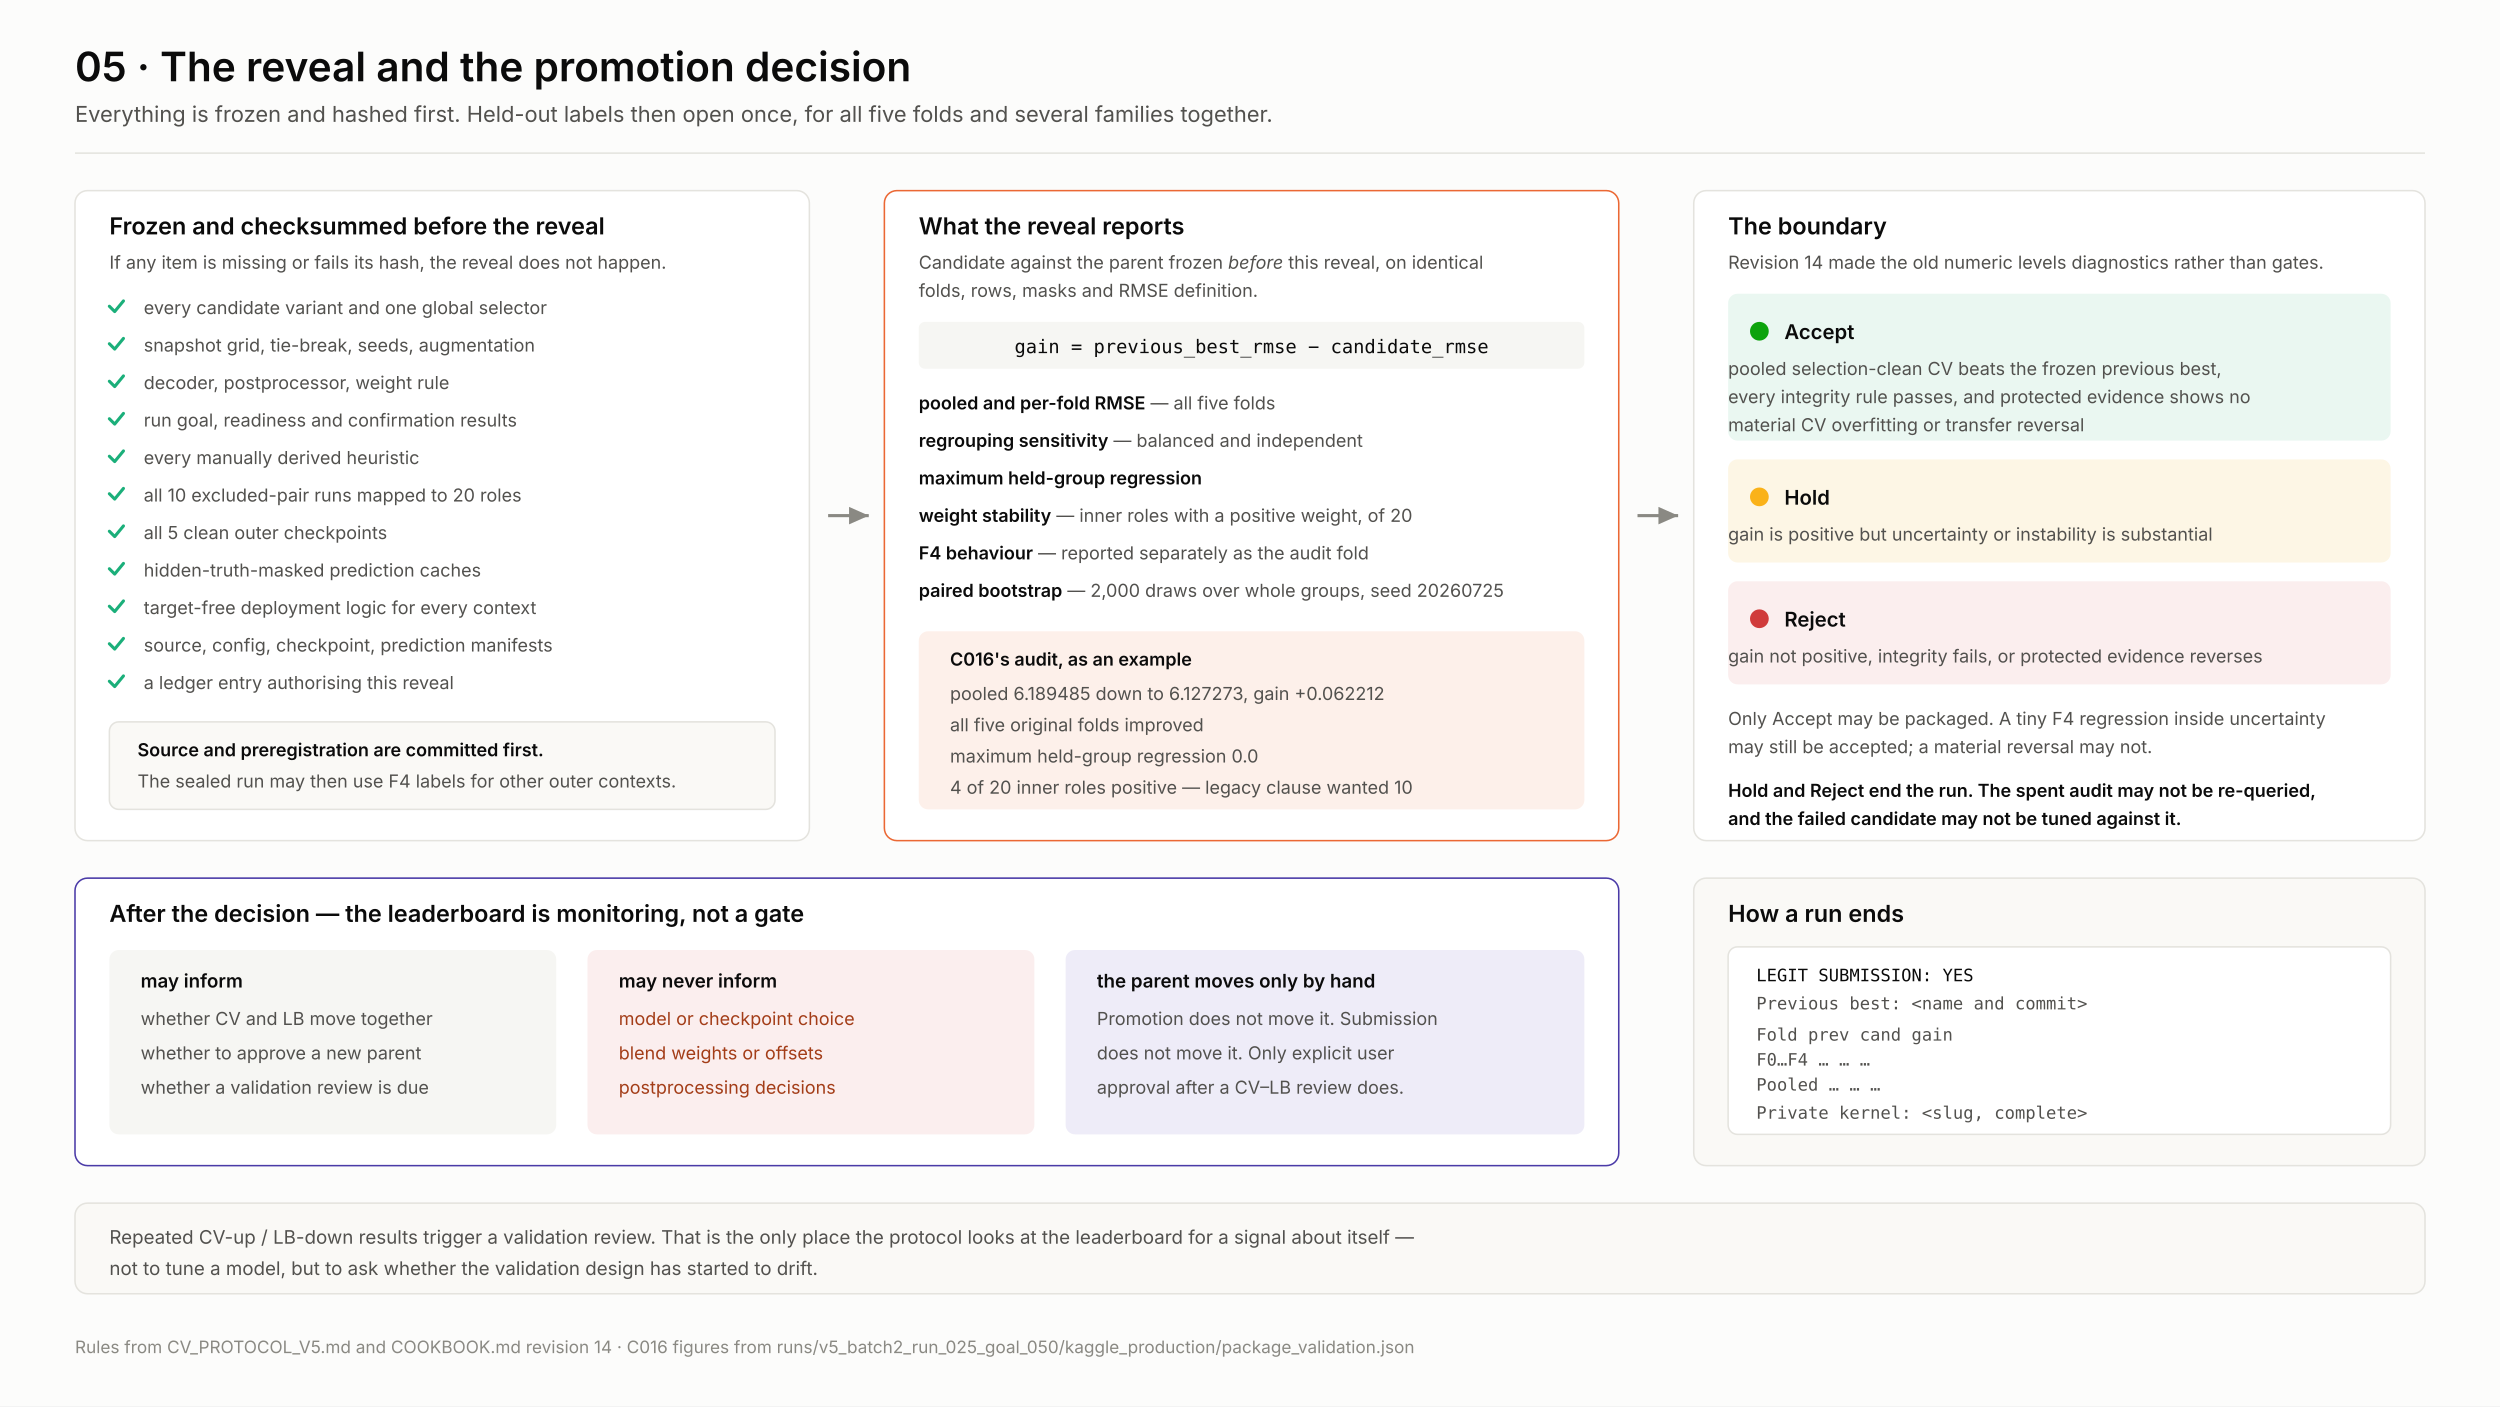
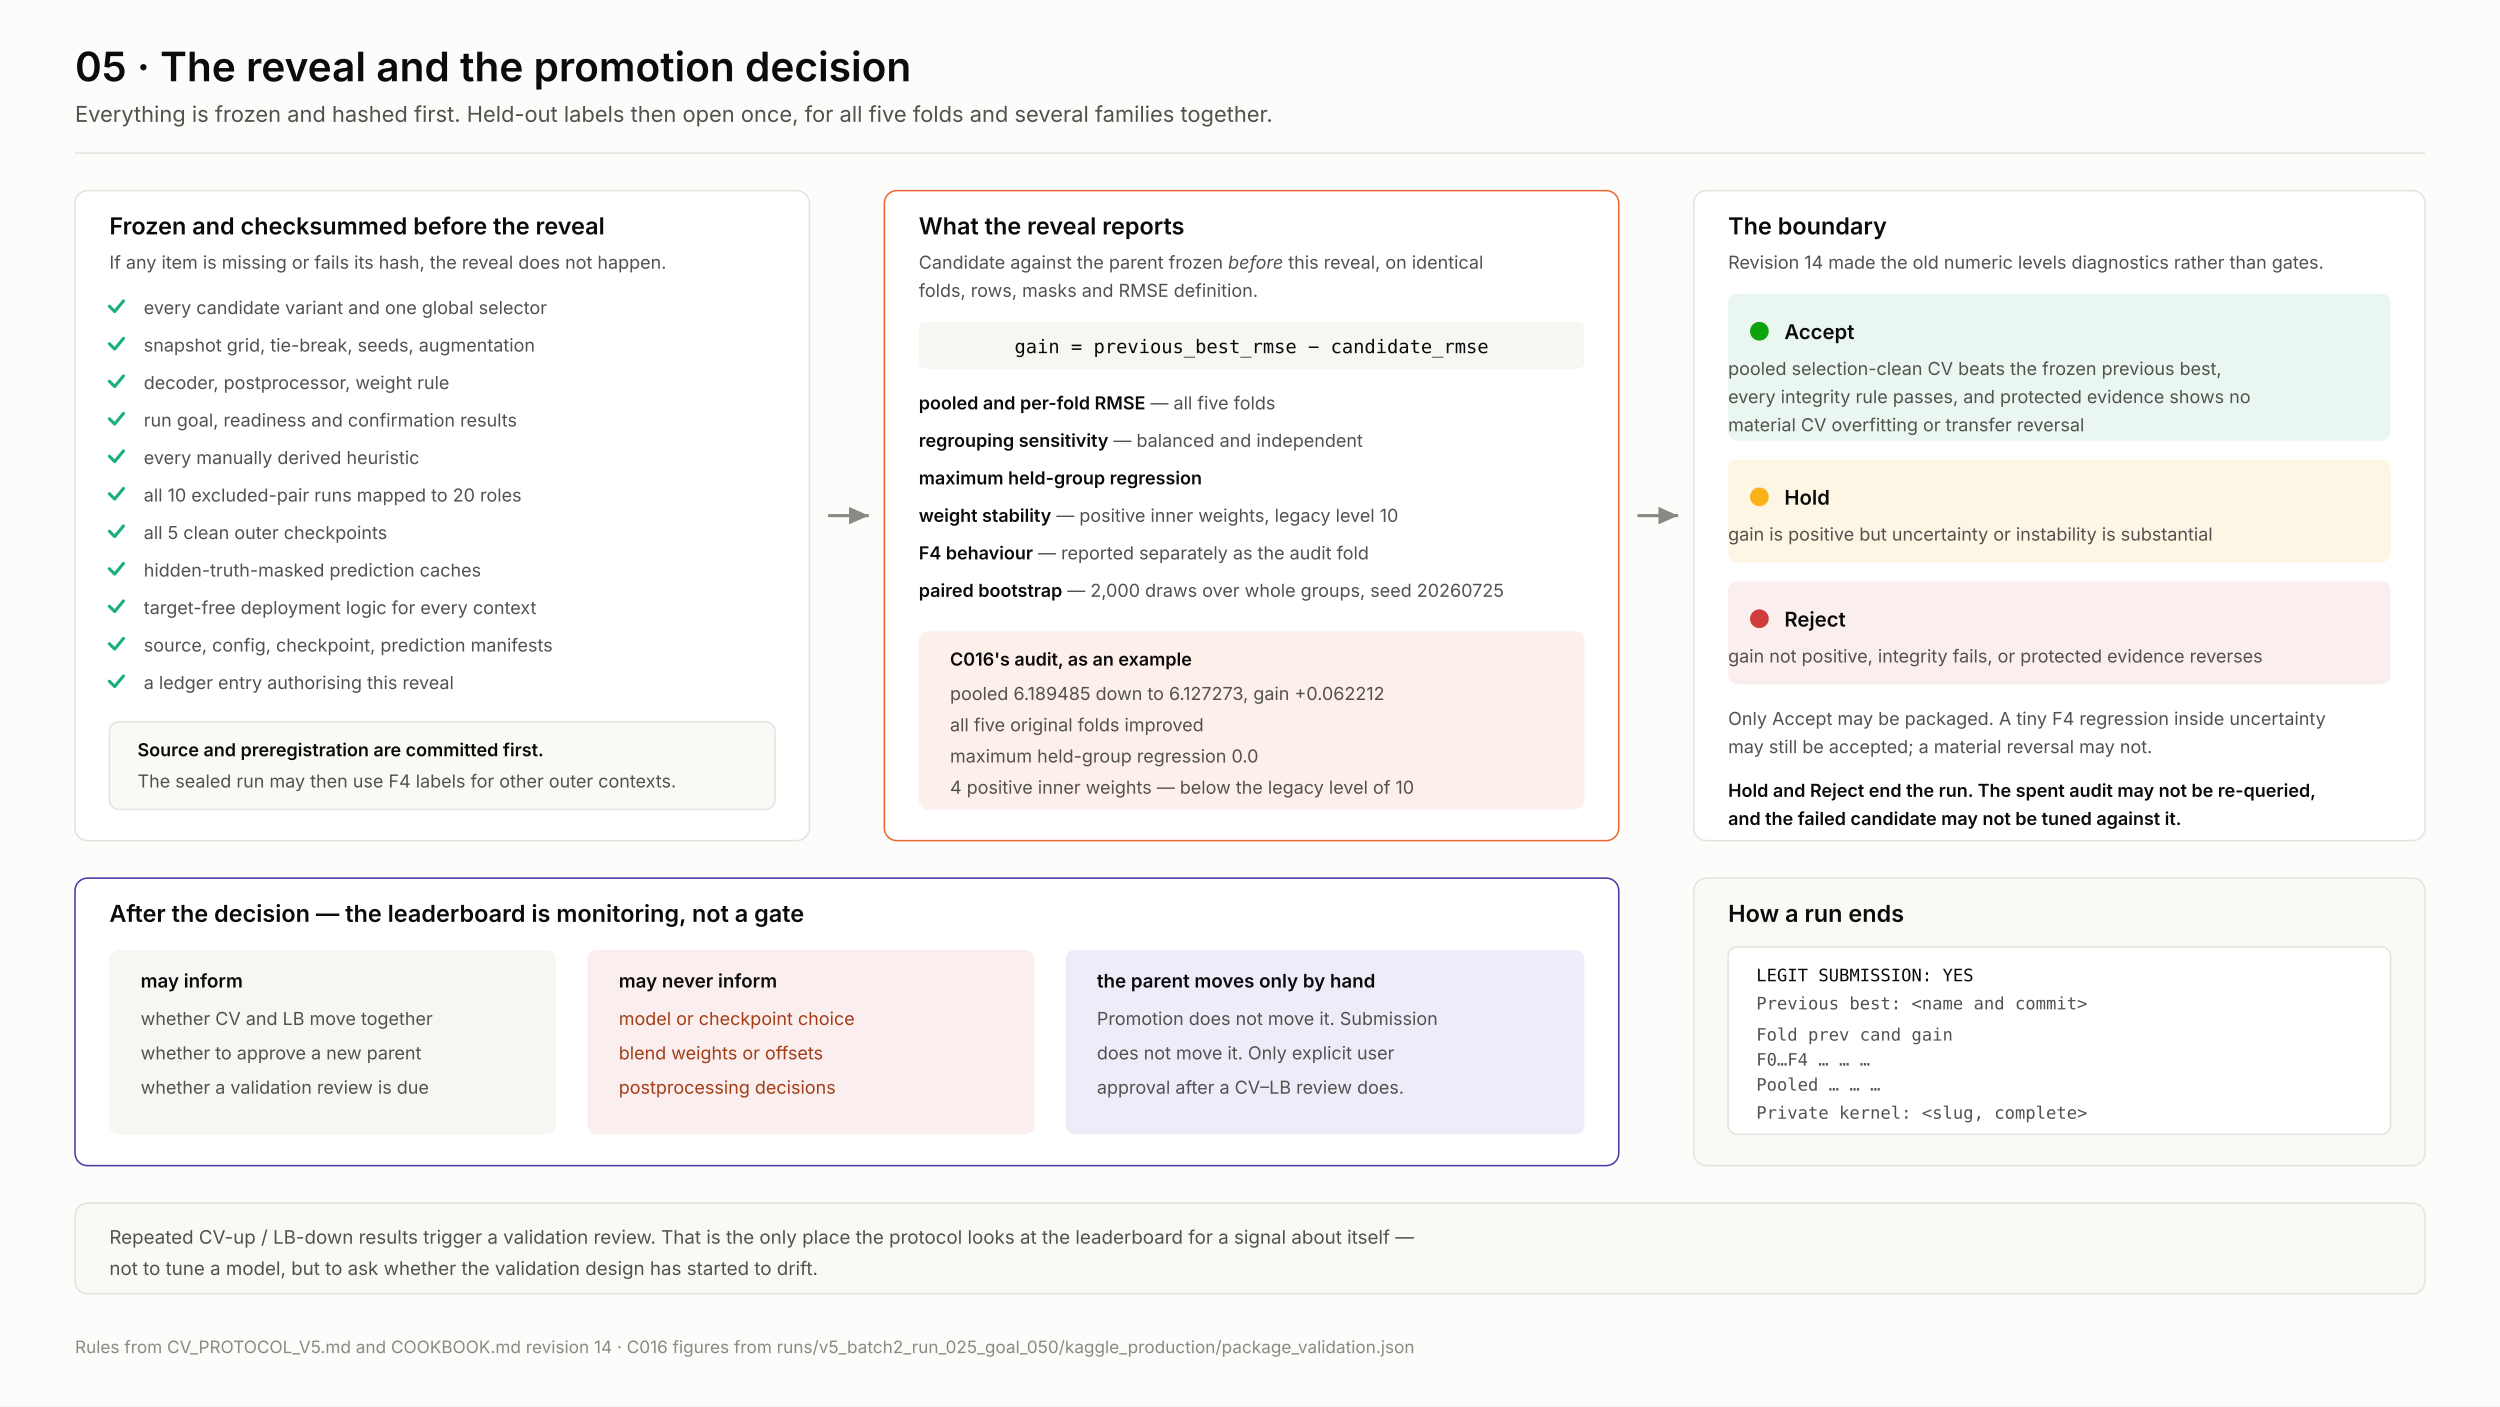
<svg xmlns="http://www.w3.org/2000/svg" viewBox="0 0 1600 900" width="1600" height="900" font-family="Inter, 'Helvetica Neue', Helvetica, Arial, sans-serif">
  <defs>
    <marker id="arrow" viewBox="0 0 10 10" refX="9" refY="5" markerWidth="7" markerHeight="7" orient="auto-start-reverse">
      <path d="M 0 1 L 9 5 L 0 9 z" fill="#8a8983" />
    </marker>
    <g id="tick">
      <path d="M 0 4 L 3.4 7.4 L 9 0.6" fill="none" stroke="#1baf7a" stroke-width="2" stroke-linecap="round" stroke-linejoin="round" />
    </g>
  </defs>
  <rect width="1600" height="900" fill="#fcfcfb" />
  <text x="48" y="52" font-size="26" font-weight="600" fill="#0b0b0b">05 · The reveal and the promotion decision</text>
  <text x="48" y="78" font-size="14" fill="#52514e">Everything is frozen and hashed first. Held-out labels then open once, for all five folds and several families together.</text>
  <line x1="48" y1="98" x2="1552" y2="98" stroke="#e4e3de" />
  <rect x="48" y="122" width="470" height="416" rx="8" fill="#ffffff" stroke="#e4e3de" />
  <text x="70" y="150" font-size="15" font-weight="600" fill="#0b0b0b">Frozen and checksummed before the reveal</text>
  <text x="70" y="172" font-size="11.5" fill="#52514e">If any item is missing or fails its hash, the reveal does not happen.</text>
  <g font-size="11.5" fill="#52514e">
    <use href="#tick" x="70" y="192" />
    <text x="92" y="201">every candidate variant and one global selector</text>
    <use href="#tick" x="70" y="216" />
    <text x="92" y="225">snapshot grid, tie-break, seeds, augmentation</text>
    <use href="#tick" x="70" y="240" />
    <text x="92" y="249">decoder, postprocessor, weight rule</text>
    <use href="#tick" x="70" y="264" />
    <text x="92" y="273">run goal, readiness and confirmation results</text>
    <use href="#tick" x="70" y="288" />
    <text x="92" y="297">every manually derived heuristic</text>
    <use href="#tick" x="70" y="312" />
    <text x="92" y="321">all 10 excluded-pair runs mapped to 20 roles</text>
    <use href="#tick" x="70" y="336" />
    <text x="92" y="345">all 5 clean outer checkpoints</text>
    <use href="#tick" x="70" y="360" />
    <text x="92" y="369">hidden-truth-masked prediction caches</text>
    <use href="#tick" x="70" y="384" />
    <text x="92" y="393">target-free deployment logic for every context</text>
    <use href="#tick" x="70" y="408" />
    <text x="92" y="417">source, config, checkpoint, prediction manifests</text>
    <use href="#tick" x="70" y="432" />
    <text x="92" y="441">a ledger entry authorising this reveal</text>
  </g>
  <rect x="70" y="462" width="426" height="56" rx="6" fill="#faf9f6" stroke="#e4e3de" />
  <text x="88" y="484" font-size="11.5" font-weight="600" fill="#0b0b0b">Source and preregistration are committed first.</text>
  <text x="88" y="504" font-size="11.5" fill="#52514e">The sealed run may then use F4 labels for other outer contexts.</text>
  <line x1="530" y1="330" x2="556" y2="330" stroke="#8a8983" stroke-width="2" marker-end="url(#arrow)" />
  <rect x="566" y="122" width="470" height="416" rx="8" fill="#ffffff" stroke="#eb6834" />
  <text x="588" y="150" font-size="15" font-weight="600" fill="#0b0b0b">What the reveal reports</text>
  <text x="588" y="172" font-size="11.5" fill="#52514e">Candidate against the parent frozen <tspan font-style="italic">before</tspan> this reveal, on identical</text>
  <text x="588" y="190" font-size="11.5" fill="#52514e">folds, rows, masks and RMSE definition.</text>
  <rect x="588" y="206" width="426" height="30" rx="4" fill="#f6f6f3" />
  <text x="801" y="226" font-size="12" font-family="ui-monospace, Menlo, Consolas, monospace" fill="#0b0b0b" text-anchor="middle">gain = previous_best_rmse − candidate_rmse</text>
  <g font-size="11.5" fill="#52514e">
    <text x="588" y="262">
      <tspan font-weight="600" fill="#0b0b0b">pooled and per-fold RMSE</tspan> — all five folds</text>
    <text x="588" y="286">
      <tspan font-weight="600" fill="#0b0b0b">regrouping sensitivity</tspan> — balanced and independent</text>
    <text x="588" y="310">
      <tspan font-weight="600" fill="#0b0b0b">maximum held-group regression</tspan>
    </text>
    <text x="588" y="334">
-       <tspan font-weight="600" fill="#0b0b0b">weight stability</tspan> — inner roles with a positive weight, of 20</text>
+       <tspan font-weight="600" fill="#0b0b0b">weight stability</tspan> — positive inner weights, legacy level 10</text>
    <text x="588" y="358">
      <tspan font-weight="600" fill="#0b0b0b">F4 behaviour</tspan> — reported separately as the audit fold</text>
    <text x="588" y="382">
      <tspan font-weight="600" fill="#0b0b0b">paired bootstrap</tspan> — 2,000 draws over whole groups, seed 20260725</text>
  </g>
  <rect x="588" y="404" width="426" height="114" rx="6" fill="#fdf0ea" />
  <text x="608" y="426" font-size="11.5" font-weight="600" fill="#0b0b0b">C016's audit, as an example</text>
  <g font-size="11.5" fill="#52514e">
    <text x="608" y="448">pooled 6.189485 down to 6.127273, gain +0.062212</text>
    <text x="608" y="468">all five original folds improved</text>
    <text x="608" y="488">maximum held-group regression 0.0</text>
-     <text x="608" y="508">4 of 20 inner roles positive — legacy clause wanted 10</text>
+     <text x="608" y="508">4 positive inner weights — below the legacy level of 10</text>
  </g>
  <line x1="1048" y1="330" x2="1074" y2="330" stroke="#8a8983" stroke-width="2" marker-end="url(#arrow)" />
  <rect x="1084" y="122" width="468" height="416" rx="8" fill="#ffffff" stroke="#e4e3de" />
  <text x="1106" y="150" font-size="15" font-weight="600" fill="#0b0b0b">The boundary</text>
  <text x="1106" y="172" font-size="11.5" fill="#52514e">Revision 14 made the old numeric levels diagnostics rather than gates.</text>
  <rect x="1106" y="188" width="424" height="94" rx="6" fill="#eaf7f1" />
  <circle cx="1126" cy="212" r="6" fill="#0ca30c" />
  <text x="1142" y="217" font-size="13" font-weight="600" fill="#0b0b0b">Accept</text>
  <text x="1106" y="240" font-size="11.5" fill="#52514e">pooled selection-clean CV beats the frozen previous best,</text>
  <text x="1106" y="258" font-size="11.5" fill="#52514e">every integrity rule passes, and protected evidence shows no</text>
  <text x="1106" y="276" font-size="11.5" fill="#52514e">material CV overfitting or transfer reversal</text>
  <rect x="1106" y="294" width="424" height="66" rx="6" fill="#fdf6e5" />
  <circle cx="1126" cy="318" r="6" fill="#fab219" />
  <text x="1142" y="323" font-size="13" font-weight="600" fill="#0b0b0b">Hold</text>
  <text x="1106" y="346" font-size="11.5" fill="#52514e">gain is positive but uncertainty or instability is substantial</text>
  <rect x="1106" y="372" width="424" height="66" rx="6" fill="#fbeeee" />
  <circle cx="1126" cy="396" r="6" fill="#d03b3b" />
  <text x="1142" y="401" font-size="13" font-weight="600" fill="#0b0b0b">Reject</text>
  <text x="1106" y="424" font-size="11.5" fill="#52514e">gain not positive, integrity fails, or protected evidence reverses</text>
  <text x="1106" y="464" font-size="11.5" fill="#52514e">Only Accept may be packaged. A tiny F4 regression inside uncertainty</text>
  <text x="1106" y="482" font-size="11.5" fill="#52514e">may still be accepted; a material reversal may not.</text>
  <text x="1106" y="510" font-size="11.5" font-weight="600" fill="#0b0b0b">Hold and Reject end the run. The spent audit may not be re-queried,</text>
  <text x="1106" y="528" font-size="11.5" font-weight="600" fill="#0b0b0b">and the failed candidate may not be tuned against it.</text>
  <rect x="48" y="562" width="988" height="184" rx="8" fill="#ffffff" stroke="#4a3aa7" />
  <text x="70" y="590" font-size="15" font-weight="600" fill="#0b0b0b">After the decision — the leaderboard is monitoring, not a gate</text>
  <rect x="70" y="608" width="286" height="118" rx="6" fill="#f6f6f3" />
  <text x="90" y="632" font-size="12" font-weight="600" fill="#0b0b0b">may inform</text>
  <text x="90" y="656" font-size="11.5" fill="#52514e">whether CV and LB move together</text>
  <text x="90" y="678" font-size="11.5" fill="#52514e">whether to approve a new parent</text>
  <text x="90" y="700" font-size="11.5" fill="#52514e">whether a validation review is due</text>
  <rect x="376" y="608" width="286" height="118" rx="6" fill="#fbeeee" />
  <text x="396" y="632" font-size="12" font-weight="600" fill="#0b0b0b">may never inform</text>
  <text x="396" y="656" font-size="11.5" fill="#a33d18">model or checkpoint choice</text>
  <text x="396" y="678" font-size="11.5" fill="#a33d18">blend weights or offsets</text>
  <text x="396" y="700" font-size="11.5" fill="#a33d18">postprocessing decisions</text>
  <rect x="682" y="608" width="332" height="118" rx="6" fill="#eeecf8" />
  <text x="702" y="632" font-size="12" font-weight="600" fill="#0b0b0b">the parent moves only by hand</text>
  <text x="702" y="656" font-size="11.5" fill="#52514e">Promotion does not move it. Submission</text>
  <text x="702" y="678" font-size="11.5" fill="#52514e">does not move it. Only explicit user</text>
  <text x="702" y="700" font-size="11.5" fill="#52514e">approval after a CV–LB review does.</text>
  <rect x="1084" y="562" width="468" height="184" rx="8" fill="#faf9f6" stroke="#e4e3de" />
  <text x="1106" y="590" font-size="15" font-weight="600" fill="#0b0b0b">How a run ends</text>
  <rect x="1106" y="606" width="424" height="120" rx="6" fill="#ffffff" stroke="#e4e3de" />
  <g font-size="11" font-family="ui-monospace, Menlo, Consolas, monospace" fill="#52514e">
    <text x="1124" y="628" fill="#0b0b0b">LEGIT SUBMISSION: YES</text>
    <text x="1124" y="646">Previous best: &lt;name and commit&gt;</text>
    <text x="1124" y="666">Fold   prev      cand      gain</text>
    <text x="1124" y="682">F0…F4  …         …         …</text>
    <text x="1124" y="698">Pooled …         …         …</text>
    <text x="1124" y="716">Private kernel: &lt;slug, complete&gt;</text>
  </g>
  <rect x="48" y="770" width="1504" height="58" rx="8" fill="#faf9f6" stroke="#e4e3de" />
  <text x="70" y="796" font-size="12" fill="#52514e">Repeated CV-up / LB-down results trigger a validation review. That is the only place the protocol looks at the leaderboard for a signal about itself —</text>
  <text x="70" y="816" font-size="12" fill="#52514e">not to tune a model, but to ask whether the validation design has started to drift.</text>
  <text x="48" y="866" font-size="11" fill="#8a8983">Rules from CV_PROTOCOL_V5.md and COOKBOOK.md revision 14 · C016 figures from runs/v5_batch2_run_025_goal_050/kaggle_production/package_validation.json</text>
</svg>
